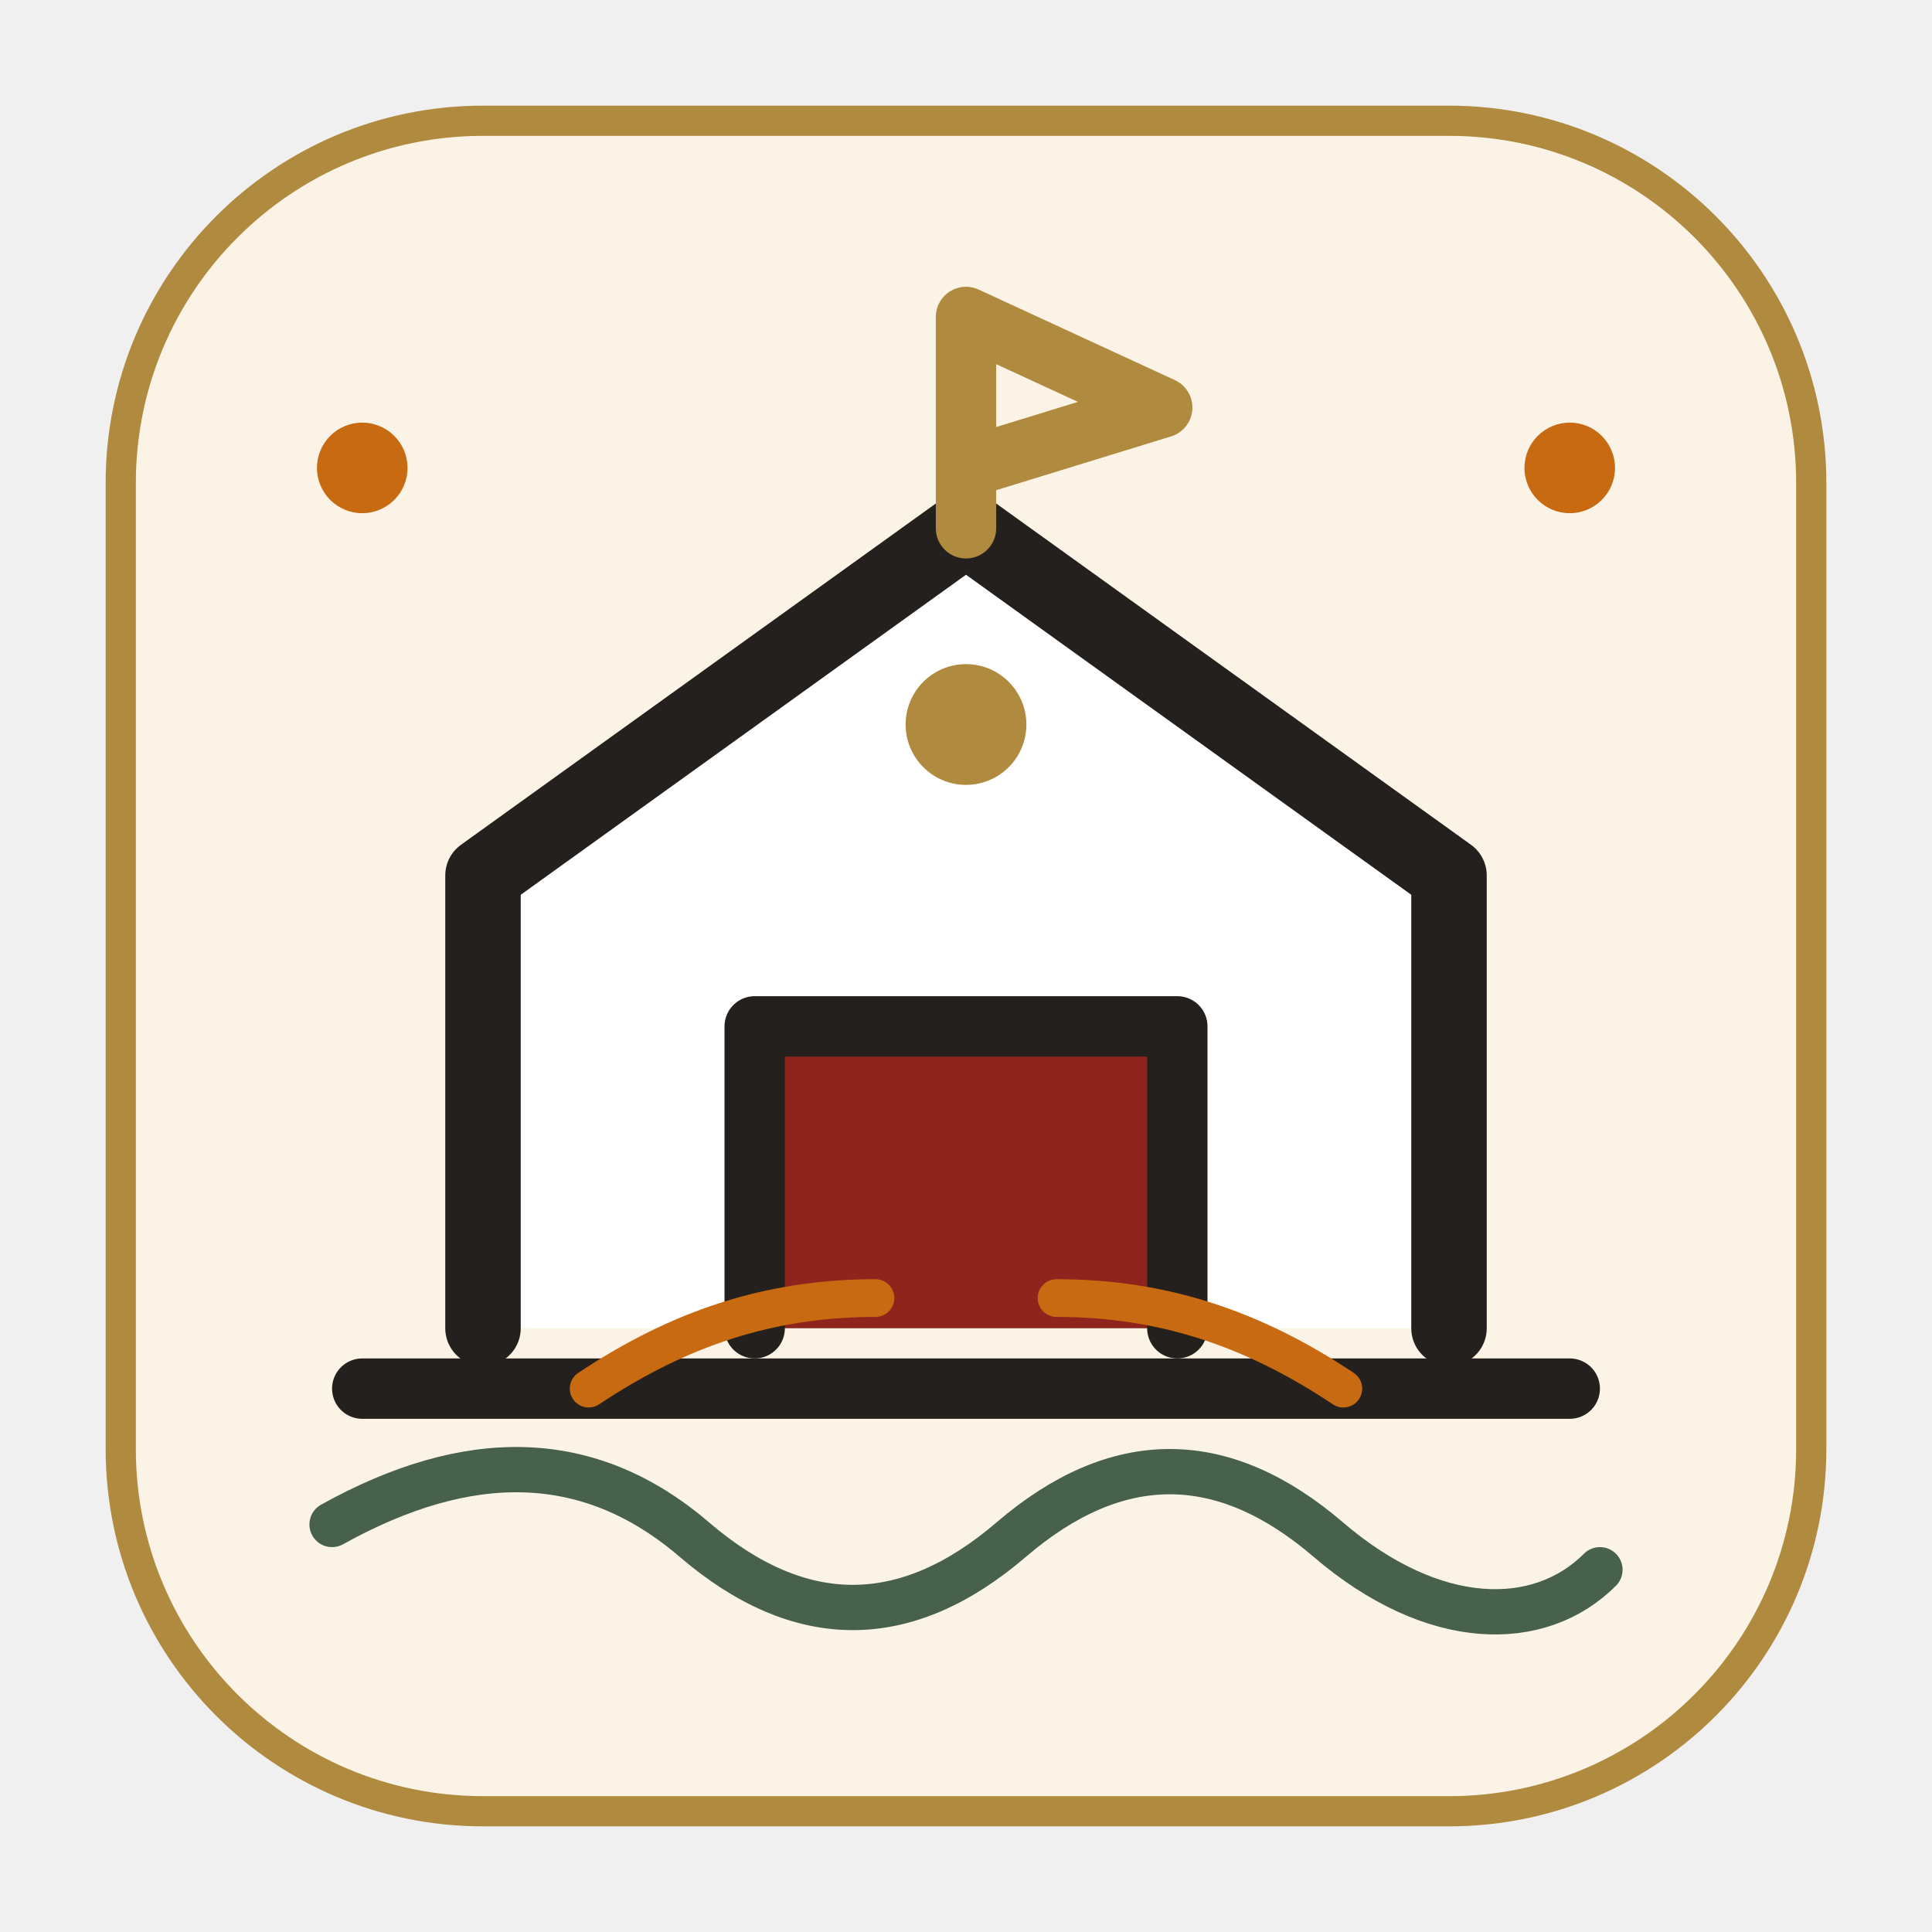
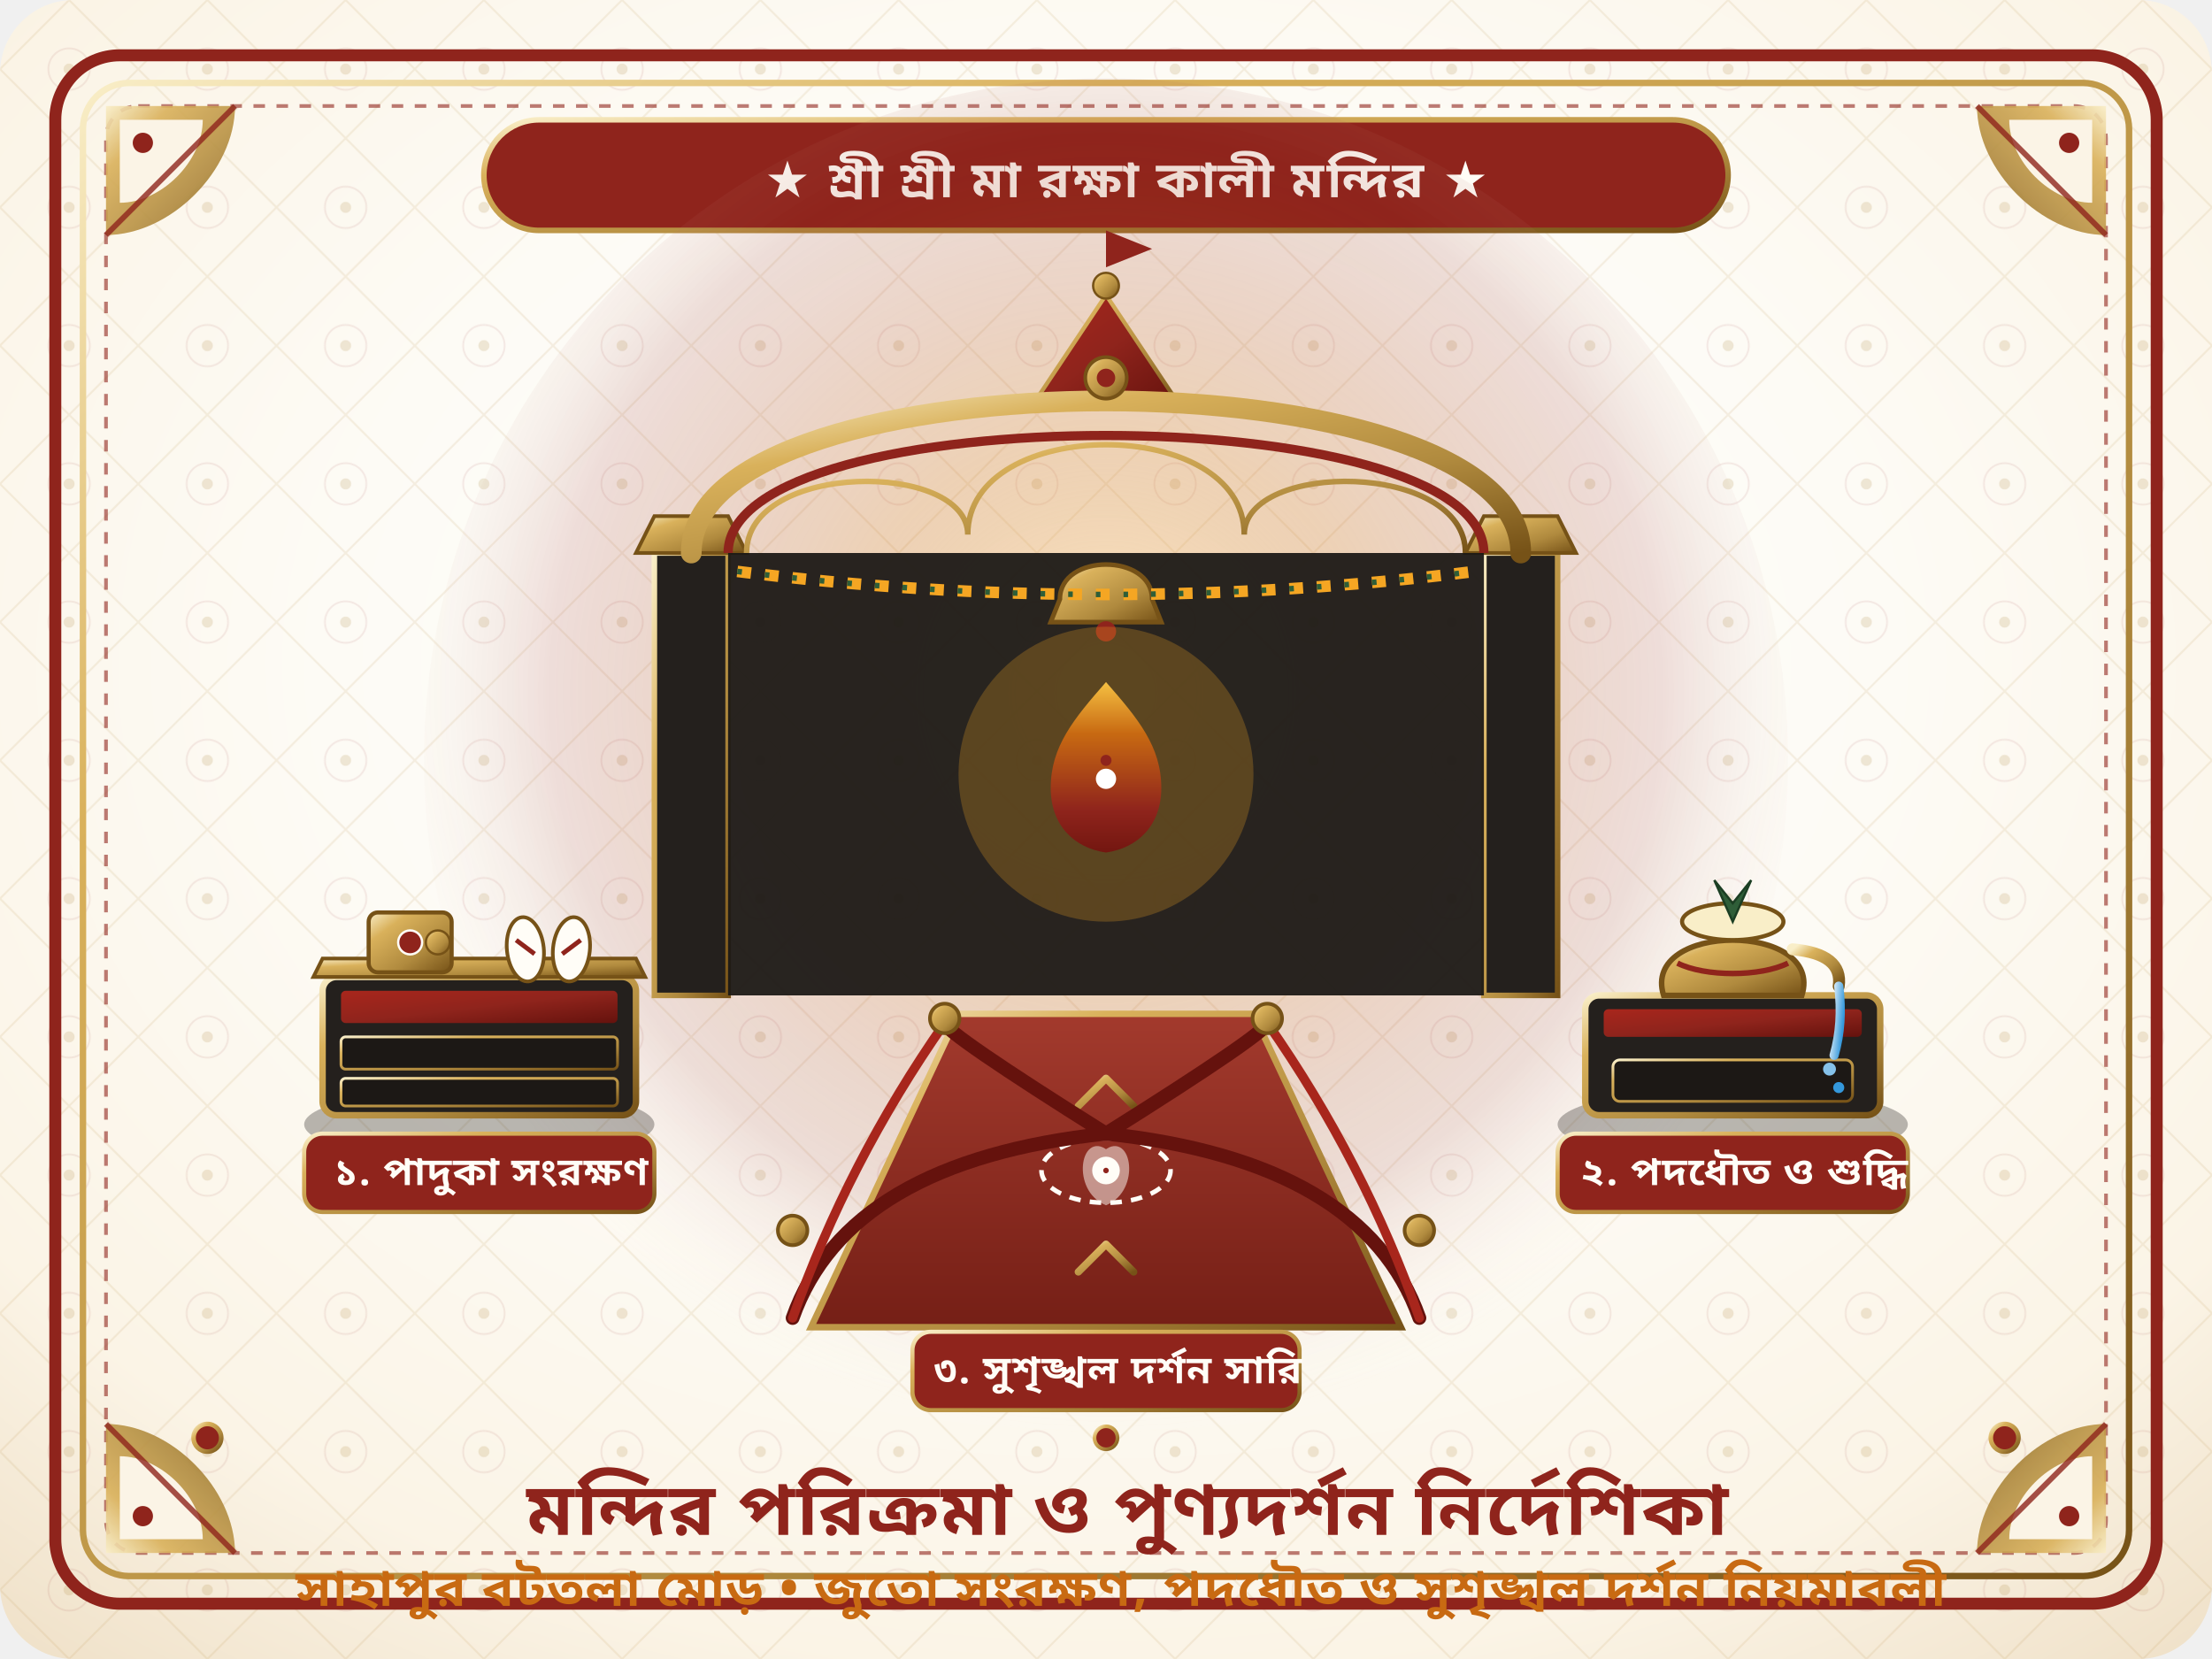
- <svg xmlns="http://www.w3.org/2000/svg" viewBox="0 0 128 128" fill="none" role="img" aria-labelledby="title desc">
-   <rect x="8" y="8" width="112" height="112" rx="24" fill="#FBF4E6" stroke="#B08A3E" stroke-width="2" />
-   <path d="M24 92H104" stroke="#24201D" stroke-width="4" stroke-linecap="round" stroke-linejoin="round" />
-   <path d="M32 88V58L64 35L96 58V88" fill="#FFFFFF" stroke="#24201D" stroke-width="5" stroke-linecap="round" stroke-linejoin="round" />
-   <path d="M50 88V68H78V88" fill="#8F241C" stroke="#24201D" stroke-width="4" stroke-linecap="round" stroke-linejoin="round" />
-   <path d="M64 21V35M64 21L77 27L64 31" stroke="#B08A3E" stroke-width="4" stroke-linecap="round" stroke-linejoin="round" />
-   <path d="M22 101C31 96 39 96 46 102C53 108 60 108 67 102C74 96 81 96 88 102C95 108 102 108 106 104" stroke="#47614D" stroke-width="3" stroke-linecap="round" stroke-linejoin="round" />
-   <circle cx="24" cy="31" r="3" fill="#C86A12" />
-   <circle cx="104" cy="31" r="3" fill="#C86A12" />
-   <path d="M39 92C45 88 51 86 58 86M70 86C77 86 83 88 89 92" stroke="#C86A12" stroke-width="2.5" stroke-linecap="round" stroke-linejoin="round" />
-   <circle cx="64" cy="48" r="4" fill="#B08A3E" />
+ <svg xmlns="http://www.w3.org/2000/svg" xmlns:xlink="http://www.w3.org/1999/xlink" viewBox="0 0 480 360" width="480" height="360" fill="none" xml:space="preserve">
+   <defs>
+     <radialGradient id="vCanvasBg" cx="50%" cy="40%" r="78%">
+       <stop offset="0%" stop-color="#FFFFFF" />
+       <stop offset="45%" stop-color="#FDFBF5" />
+       <stop offset="78%" stop-color="#FBF4E6" />
+       <stop offset="100%" stop-color="#EFE0C7" />
+     </radialGradient>
+     <pattern id="vAlpanaTile" width="30" height="30" patternUnits="userSpaceOnUse">
+       <path d="M 15 0 L 30 15 L 15 30 L 0 15 Z" fill="none" stroke="#B08A3E" stroke-width="0.45" stroke-opacity="0.12" />
+       <circle cx="15" cy="15" r="4.5" fill="none" stroke="#8F241C" stroke-width="0.4" stroke-opacity="0.08" />
+       <circle cx="15" cy="15" r="1.2" fill="#B08A3E" fill-opacity="0.18" />
+     </pattern>
+     <radialGradient id="vReceptionAura" cx="50%" cy="45%" r="55%">
+       <stop offset="0%" stop-color="#FFDE8A" stop-opacity="0.5" />
+       <stop offset="35%" stop-color="#C86A12" stop-opacity="0.3" />
+       <stop offset="75%" stop-color="#8F241C" stop-opacity="0.14" />
+       <stop offset="100%" stop-color="#FBF4E6" stop-opacity="0" />
+     </radialGradient>
+     <linearGradient id="vGoldGrad" x1="0%" y1="0%" x2="100%" y2="100%">
+       <stop offset="0%" stop-color="#F9EEC8" />
+       <stop offset="25%" stop-color="#D9B15B" />
+       <stop offset="65%" stop-color="#B08A3E" />
+       <stop offset="100%" stop-color="#765217" />
+     </linearGradient>
+     <linearGradient id="vCrimsonGrad" x1="0%" y1="0%" x2="100%" y2="100%">
+       <stop offset="0%" stop-color="#A8261C" />
+       <stop offset="50%" stop-color="#8F241C" />
+       <stop offset="100%" stop-color="#65120D" />
+     </linearGradient>
+     <linearGradient id="vTerracottaGrad" x1="0%" y1="0%" x2="0%" y2="100%">
+       <stop offset="0%" stop-color="#A33A2D" />
+       <stop offset="100%" stop-color="#751F16" />
+     </linearGradient>
+     <linearGradient id="vFlameGrad" x1="0%" y1="100%" x2="0%" y2="0%">
+       <stop offset="0%" stop-color="#731610" />
+       <stop offset="25%" stop-color="#8F241C" />
+       <stop offset="70%" stop-color="#C86A12" />
+       <stop offset="100%" stop-color="#F5C042" />
+     </linearGradient>
+     <linearGradient id="vWaterGrad" x1="0%" y1="0%" x2="100%" y2="100%">
+       <stop offset="0%" stop-color="#D6EAF8" />
+       <stop offset="50%" stop-color="#85C1E9" />
+       <stop offset="100%" stop-color="#3498DB" />
+     </linearGradient>
+     <g id="vCornerFiligree">
+       <path d="M 0,0 L 28,0 C 28,14 14,28 0,28 Z" fill="url(#vGoldGrad)" opacity="0.9" />
+       <path d="M 3,3 L 21,3 C 21,12 12,21 3,21 Z" fill="#FBF4E6" />
+       <circle cx="8" cy="8" r="2.2" fill="#8F241C" />
+       <path d="M 0,28 L 28,0" stroke="#8F241C" stroke-width="1.2" opacity="0.8" />
+     </g>
+   </defs>
+   <rect width="480" height="360" rx="16" fill="url(#vCanvasBg)" />
+   <rect width="480" height="360" rx="16" fill="url(#vAlpanaTile)" />
+   <rect x="12" y="12" width="456" height="336" rx="14" fill="none" stroke="#8F241C" stroke-width="2.6" />
+   <rect x="18" y="18" width="444" height="324" rx="10" fill="none" stroke="url(#vGoldGrad)" stroke-width="1.4" />
+   <rect x="23" y="23" width="434" height="314" rx="7" fill="none" stroke="#8F241C" stroke-width="0.8" stroke-dasharray="2.5 2.5" opacity="0.6" />
+   <use xlink:href="#vCornerFiligree" x="23" y="23" />
+   <use xlink:href="#vCornerFiligree" x="457" y="23" transform="rotate(90 457 23)" />
+   <use xlink:href="#vCornerFiligree" x="457" y="337" transform="rotate(180 457 337)" />
+   <use xlink:href="#vCornerFiligree" x="23" y="337" transform="rotate(270 23 337)" />
+   <g transform="translate(240, 38)">
+     <rect x="-135" y="-12" width="270" height="24" rx="12" fill="#8F241C" stroke="url(#vGoldGrad)" stroke-width="1.2" />
+     <text x="0" y="1" text-anchor="middle" dominant-baseline="central" font-family="'Noto Sans Bengali', 'SolaimanLipi', 'Nirmala UI', sans-serif" font-size="11" font-weight="700" fill="#FFFDF7" letter-spacing="0.6" text-rendering="geometricPrecision">
+       ★ শ্রী শ্রী মা রক্ষা কালী মন্দির ★
+     </text>
+   </g>
+   <circle cx="240" cy="165" r="148" fill="url(#vReceptionAura)" />
+   <g id="distantSpire" transform="translate(240, 48)">
+     <path d="M -16,40 L 0,16 L 16,40 Z" fill="url(#vCrimsonGrad)" stroke="url(#vGoldGrad)" stroke-width="0.9" />
+     <circle cx="0" cy="14" r="2.8" fill="url(#vGoldGrad)" stroke="#765217" stroke-width="0.5" />
+     <line x1="0" y1="14" x2="0" y2="2" stroke="url(#vGoldGrad)" stroke-width="1.2" />
+     <path d="M 0,2 L 10,6 L 0,10 Z" fill="#8F241C" />
+     <line x1="-8" y1="28" x2="8" y2="28" stroke="url(#vGoldGrad)" stroke-width="0.8" />
+   </g>
+   <g id="grandEntranceTorana" transform="translate(240, 138)">
+     <rect x="-98" y="-18" width="16" height="96" fill="#24201D" stroke="url(#vGoldGrad)" stroke-width="1.2" />
+     <line x1="-93" y1="-16" x2="-93" y2="76" stroke="url(#vGoldGrad)" stroke-width="0.8" />
+     <line x1="-87" y1="-16" x2="-87" y2="76" stroke="url(#vGoldGrad)" stroke-width="0.8" />
+     <path d="M -102,-18 L -78,-18 L -82,-26 L -98,-26 Z" fill="url(#vGoldGrad)" stroke="#765217" stroke-width="0.8" />
+     <rect x="82" y="-18" width="16" height="96" fill="#24201D" stroke="url(#vGoldGrad)" stroke-width="1.2" />
+     <line x1="87" y1="-16" x2="87" y2="76" stroke="url(#vGoldGrad)" stroke-width="0.8" />
+     <line x1="93" y1="-16" x2="93" y2="76" stroke="url(#vGoldGrad)" stroke-width="0.8" />
+     <path d="M 78,-18 L 102,-18 L 98,-26 L 82,-26 Z" fill="url(#vGoldGrad)" stroke="#765217" stroke-width="0.8" />
+     <path d="         M -90,-18         C -90,-62 90,-62 90,-18       " fill="none" stroke="url(#vGoldGrad)" stroke-width="4.5" stroke-linecap="round" />
+     <path d="         M -82,-18         C -82,-52 82,-52 82,-18       " fill="none" stroke="#8F241C" stroke-width="2" />
+     <path d="         M -78,-18         C -78,-38 -30,-38 -30,-22         C -30,-48 30,-48 30,-22         C 30,-38 78,-38 78,-18       " fill="none" stroke="url(#vGoldGrad)" stroke-width="1.2" />
+     <circle cx="0" cy="-56" r="4.5" fill="url(#vGoldGrad)" stroke="#765217" stroke-width="0.8" />
+     <circle cx="0" cy="-56" r="2" fill="#8F241C" />
+     <path d="M -82,-18 H 82 V 78 H -82 Z" fill="#1C1815" opacity="0.94" />
+     <line x1="0" y1="-48" x2="0" y2="-18" stroke="url(#vGoldGrad)" stroke-width="1.8" />
+     <path d="M -10,-8 C -10,-18 10,-18 10,-8 L 12,-3 L -12,-3 Z" fill="url(#vGoldGrad)" stroke="#765217" stroke-width="1" />
+     <circle cx="0" cy="-1" r="2.2" fill="#8F241C" />
+     <circle cx="0" cy="30" r="32" fill="#F5A623" opacity="0.25" />
+     <path d="         M 0,10         C 7,18 12,24 12,33         C 12,41 7,46 0,47         C -7,46 -12,41 -12,33         C -12,24 -7,18 0,10         Z       " fill="url(#vFlameGrad)" />
+     <circle cx="0" cy="31" r="2.2" fill="#FFFFFF" />
+     <circle cx="0" cy="27" r="1.2" fill="#8F241C" />
+     <path d="M -80,-14 Q 0,-4 80,-14" stroke="#F5A623" stroke-width="2.5" stroke-dasharray="3 3" fill="none" />
+     <path d="M -80,-14 Q 0,-4 80,-14" stroke="#2F5E38" stroke-width="1.2" stroke-dasharray="1 5" fill="none" />
+   </g>
+   <g id="padukaKendra" transform="translate(104, 206)">
+     <ellipse cx="0" cy="38" rx="38" ry="8" fill="#24201D" opacity="0.32" />
+     <rect x="-34" y="6" width="68" height="30" rx="3" fill="#24201D" stroke="url(#vGoldGrad)" stroke-width="1.4" />
+     <rect x="-30" y="9" width="60" height="7" rx="1" fill="url(#vCrimsonGrad)" />
+     <rect x="-30" y="19" width="60" height="7" rx="1" fill="#1C1815" stroke="url(#vGoldGrad)" stroke-width="0.6" />
+     <rect x="-30" y="28" width="60" height="6" rx="1" fill="#1C1815" stroke="url(#vGoldGrad)" stroke-width="0.6" />
+     <line x1="-10" y1="19" x2="-10" y2="34" stroke="url(#vGoldGrad)" stroke-width="0.6" />
+     <line x1="10" y1="19" x2="10" y2="34" stroke="url(#vGoldGrad)" stroke-width="0.6" />
+     <path d="M -36,6 L 36,6 L 34,2 L -34,2 Z" fill="url(#vGoldGrad)" stroke="#765217" stroke-width="0.8" />
+     <rect x="-24" y="-8" width="18" height="13" rx="2" fill="url(#vGoldGrad)" stroke="#765217" stroke-width="0.9" />
+     <circle cx="-15" cy="-1.5" r="2.6" fill="#8F241C" stroke="#FFFDF7" stroke-width="0.5" />
+     <circle cx="-9" cy="-1.5" r="2.6" fill="url(#vGoldGrad)" stroke="#765217" stroke-width="0.5" />
+     <g transform="translate(14, -2)">
+       <ellipse cx="-4" cy="2" rx="4" ry="7" fill="#FFFDF7" stroke="#765217" stroke-width="0.8" transform="rotate(-6 -4 2)" />
+       <ellipse cx="6" cy="2" rx="4" ry="7" fill="#FFFDF7" stroke="#765217" stroke-width="0.8" transform="rotate(6 6 2)" />
+       <line x1="-6" y1="0" x2="-2" y2="3" stroke="#8F241C" stroke-width="1" />
+       <line x1="4" y1="3" x2="8" y2="0" stroke="#8F241C" stroke-width="1" />
+     </g>
+     <rect x="-38" y="40" width="76" height="17" rx="4" fill="#8F241C" stroke="url(#vGoldGrad)" stroke-width="0.9" />
+     <text x="0" y="49" text-anchor="middle" dominant-baseline="central" font-family="'Noto Sans Bengali', 'SolaimanLipi', sans-serif" font-size="8.5" font-weight="700" fill="#FFFDF7" letter-spacing="0.3">
+       ১. পাদুকা সংরক্ষণ
+     </text>
+   </g>
+   <g id="ablutionJaladhara" transform="translate(376, 206)">
+     <ellipse cx="0" cy="38" rx="38" ry="8" fill="#24201D" opacity="0.32" />
+     <rect x="-32" y="10" width="64" height="26" rx="3" fill="#24201D" stroke="url(#vGoldGrad)" stroke-width="1.4" />
+     <rect x="-28" y="13" width="56" height="6" rx="1" fill="url(#vCrimsonGrad)" />
+     <rect x="-26" y="24" width="52" height="9" rx="1.5" fill="#1C1815" stroke="url(#vGoldGrad)" stroke-width="0.6" />
+     <g stroke="url(#vGoldGrad)" stroke-width="0.8" opacity="0.75">
+       <line x1="-20" y1="25" x2="-20" y2="32" />
+       <line x1="-12" y1="25" x2="-12" y2="32" />
+       <line x1="-4" y1="25" x2="-4" y2="32" />
+       <line x1="4" y1="25" x2="4" y2="32" />
+       <line x1="12" y1="25" x2="12" y2="32" />
+       <line x1="20" y1="25" x2="20" y2="32" />
+     </g>
+     <path d="         M -15,10         C -20,-6 20,-6 15,10         Z       " fill="url(#vGoldGrad)" stroke="#765217" stroke-width="1.2" />
+     <ellipse cx="0" cy="-6" rx="11" ry="4" fill="#F9EEC8" stroke="#765217" stroke-width="0.9" />
+     <path d="M -12,3 C -6,6 6,6 12,3" stroke="#8F241C" stroke-width="1.2" fill="none" />
+     <path d="M 13,0 Q 24,1 23,8" stroke="url(#vGoldGrad)" stroke-width="2.6" fill="none" stroke-linecap="round" />
+     <path d="M 23,8 Q 24,16 22,23" stroke="url(#vWaterGrad)" stroke-width="2" fill="none" stroke-linecap="round" />
+     <circle cx="21" cy="26" r="1.4" fill="#85C1E9" />
+     <circle cx="23" cy="30" r="1.2" fill="#3498DB" />
+     <path d="M 0,-6 L -4,-15 L 0,-10 L 4,-15 Z" fill="#2F5E38" stroke="#1B3E23" stroke-width="0.5" />
+     <rect x="-38" y="40" width="76" height="17" rx="4" fill="#8F241C" stroke="url(#vGoldGrad)" stroke-width="0.9" />
+     <text x="0" y="49" text-anchor="middle" dominant-baseline="central" font-family="'Noto Sans Bengali', 'SolaimanLipi', sans-serif" font-size="8.5" font-weight="700" fill="#FFFDF7" letter-spacing="0.3">
+       ২. পদধৌত ও শুদ্ধি
+     </text>
+   </g>
+   <g id="darshanPathwayMarg" transform="translate(240, 250)">
+     <path d="         M -64,38         L -32,-30         L 32,-30         L 64,38         Z       " fill="url(#vTerracottaGrad)" stroke="url(#vGoldGrad)" stroke-width="1.4" />
+     <g stroke="url(#vGoldGrad)" stroke-width="0.7" opacity="0.6">
+       <line x1="-38" y1="-16" x2="38" y2="-16" />
+       <line x1="-46" y1="2" x2="46" y2="2" />
+       <line x1="-54" y1="20" x2="54" y2="20" />
+     </g>
+     <g stroke="#FFFDF7" stroke-width="1" fill="none">
+       <ellipse cx="0" cy="4" rx="14" ry="7" stroke-dasharray="2.5 2" />
+       <path d="M 0,0 C -5,-4 -7,8 0,11 C 7,8 5,-4 0,0 Z" fill="#FFFDF7" opacity="0.5" />
+       <circle cx="0" cy="4" r="2.5" fill="#FFFDF7" />
+       <circle cx="0" cy="4" r="1.1" fill="#8F241C" />
+     </g>
+     <g stroke="url(#vGoldGrad)" stroke-width="1.6" fill="none" stroke-linecap="round" stroke-linejoin="round">
+       <path d="M -6,26 L 0,20 L 6,26" />
+       <path d="M -6,-10 L 0,-16 L 6,-10" />
+     </g>
+     <path d="M -68,36 Q -56,2 0,-4 Q -35,-26 -35,-28" stroke="#65120D" stroke-width="3" fill="none" stroke-linecap="round" />
+     <path d="M -68,36 Q -56,2 -35,-28" stroke="#A8261C" stroke-width="2" fill="none" stroke-linecap="round" />
+     <path d="M 68,36 Q 56,2 0,-4 Q 35,-26 35,-28" stroke="#65120D" stroke-width="3" fill="none" stroke-linecap="round" />
+     <path d="M 68,36 Q 56,2 35,-28" stroke="#A8261C" stroke-width="2" fill="none" stroke-linecap="round" />
+     <line x1="-68" y1="38" x2="-68" y2="18" stroke="url(#vGoldGrad)" stroke-width="2.5" stroke-linecap="round" />
+     <circle cx="-68" cy="17" r="3.2" fill="url(#vGoldGrad)" stroke="#765217" stroke-width="0.8" />
+     <line x1="-35" y1="-10" x2="-35" y2="-28" stroke="url(#vGoldGrad)" stroke-width="2.5" stroke-linecap="round" />
+     <circle cx="-35" cy="-29" r="3.2" fill="url(#vGoldGrad)" stroke="#765217" stroke-width="0.8" />
+     <line x1="68" y1="38" x2="68" y2="18" stroke="url(#vGoldGrad)" stroke-width="2.5" stroke-linecap="round" />
+     <circle cx="68" cy="17" r="3.2" fill="url(#vGoldGrad)" stroke="#765217" stroke-width="0.8" />
+     <line x1="35" y1="-10" x2="35" y2="-28" stroke="url(#vGoldGrad)" stroke-width="2.5" stroke-linecap="round" />
+     <circle cx="35" cy="-29" r="3.2" fill="url(#vGoldGrad)" stroke="#765217" stroke-width="0.8" />
+     <rect x="-42" y="39" width="84" height="17" rx="4" fill="#8F241C" stroke="url(#vGoldGrad)" stroke-width="0.9" />
+     <text x="0" y="48" text-anchor="middle" dominant-baseline="central" font-family="'Noto Sans Bengali', 'SolaimanLipi', sans-serif" font-size="8.5" font-weight="700" fill="#FFFDF7" letter-spacing="0.3">
+       ৩. সুশৃঙ্খল দর্শন সারি
+     </text>
+   </g>
+   <line x1="45" y1="312" x2="435" y2="312" stroke="url(#vGoldGrad)" stroke-width="1.6" stroke-linecap="round" />
+   <circle cx="45" cy="312" r="3" fill="#8F241C" stroke="url(#vGoldGrad)" stroke-width="1" />
+   <circle cx="435" cy="312" r="3" fill="#8F241C" stroke="url(#vGoldGrad)" stroke-width="1" />
+   <circle cx="240" cy="312" r="2.5" fill="#8F241C" stroke="url(#vGoldGrad)" stroke-width="0.8" />
+   <text x="240" y="329" text-anchor="middle" dominant-baseline="central" font-family="'Noto Sans Bengali', 'SolaimanLipi', 'Nirmala UI', sans-serif" font-size="16" font-weight="700" fill="#8F241C" letter-spacing="0.4" text-rendering="geometricPrecision">
+     মন্দির পরিক্রমা ও পুণ্যদর্শন নির্দেশিকা
+   </text>
+   <text x="240" y="344" text-anchor="middle" dominant-baseline="central" font-family="'Noto Sans Bengali', 'SolaimanLipi', 'Nirmala UI', sans-serif" font-size="11" font-weight="600" fill="#C86A12" letter-spacing="0.3" text-rendering="geometricPrecision">
+     সাহাপুর বটতলা মোড় • জুতো সংরক্ষণ, পদধৌত ও সুশৃঙ্খল দর্শন নিয়মাবলী
+   </text>
</svg>
